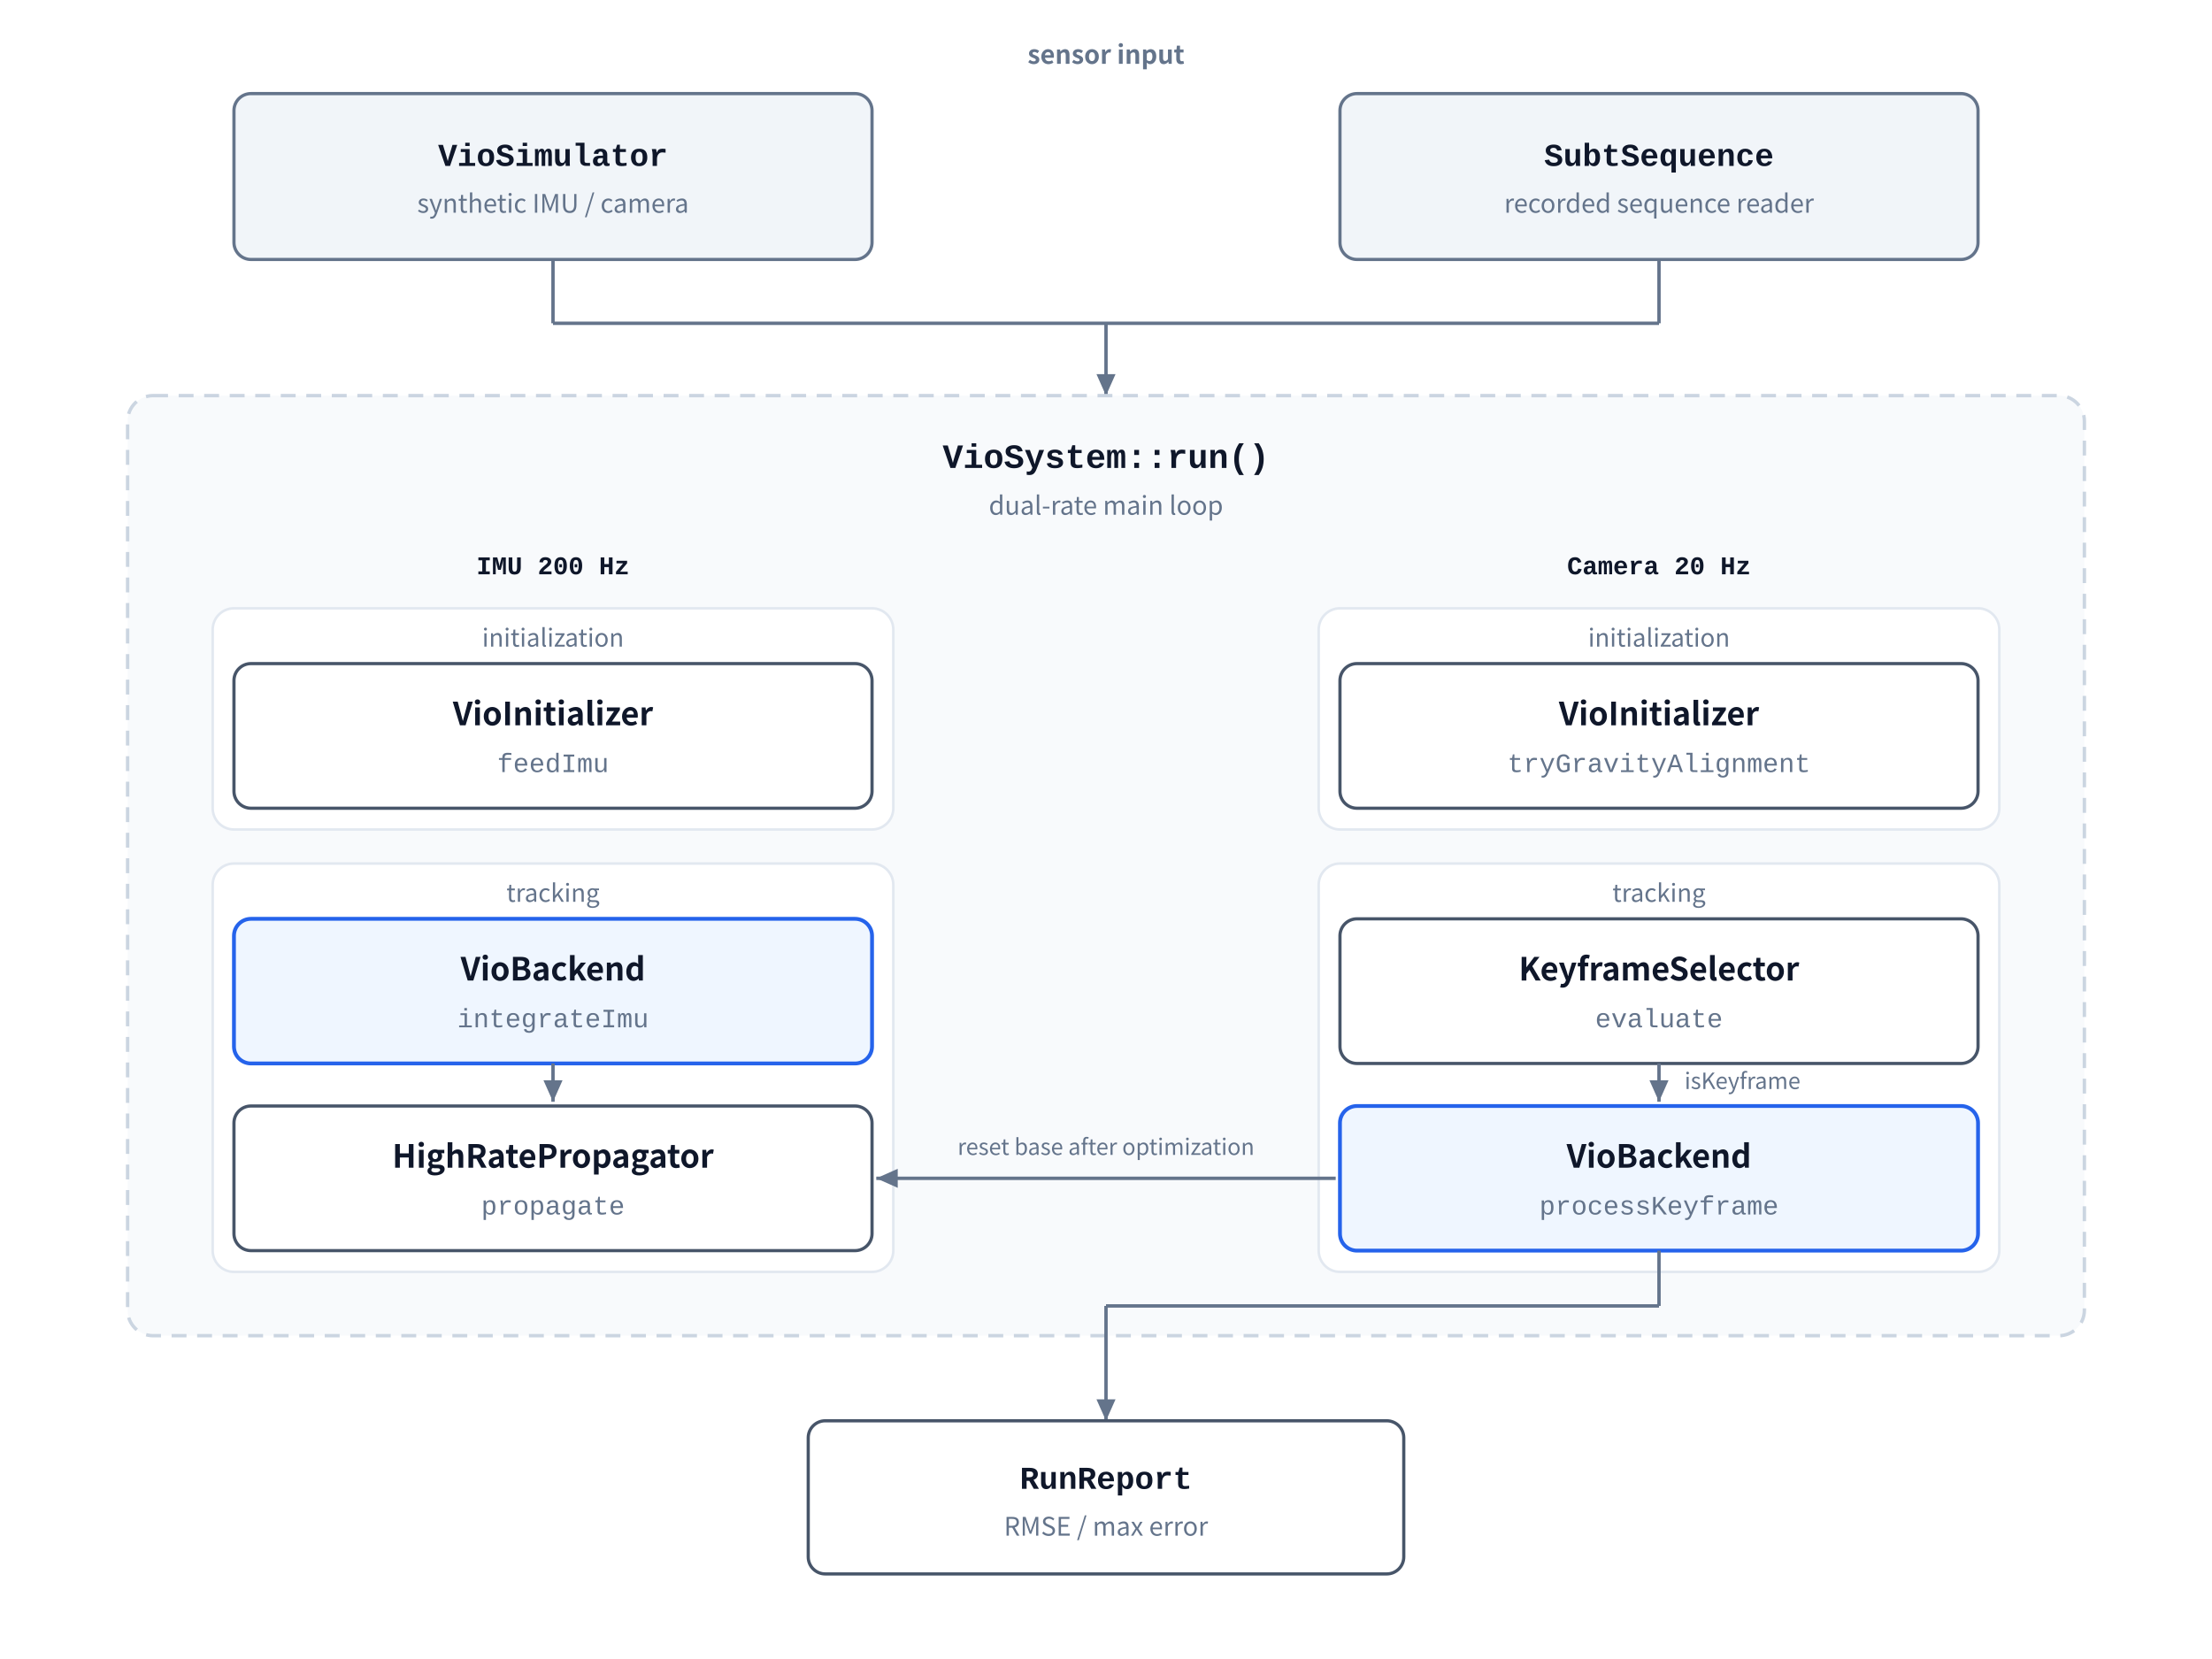
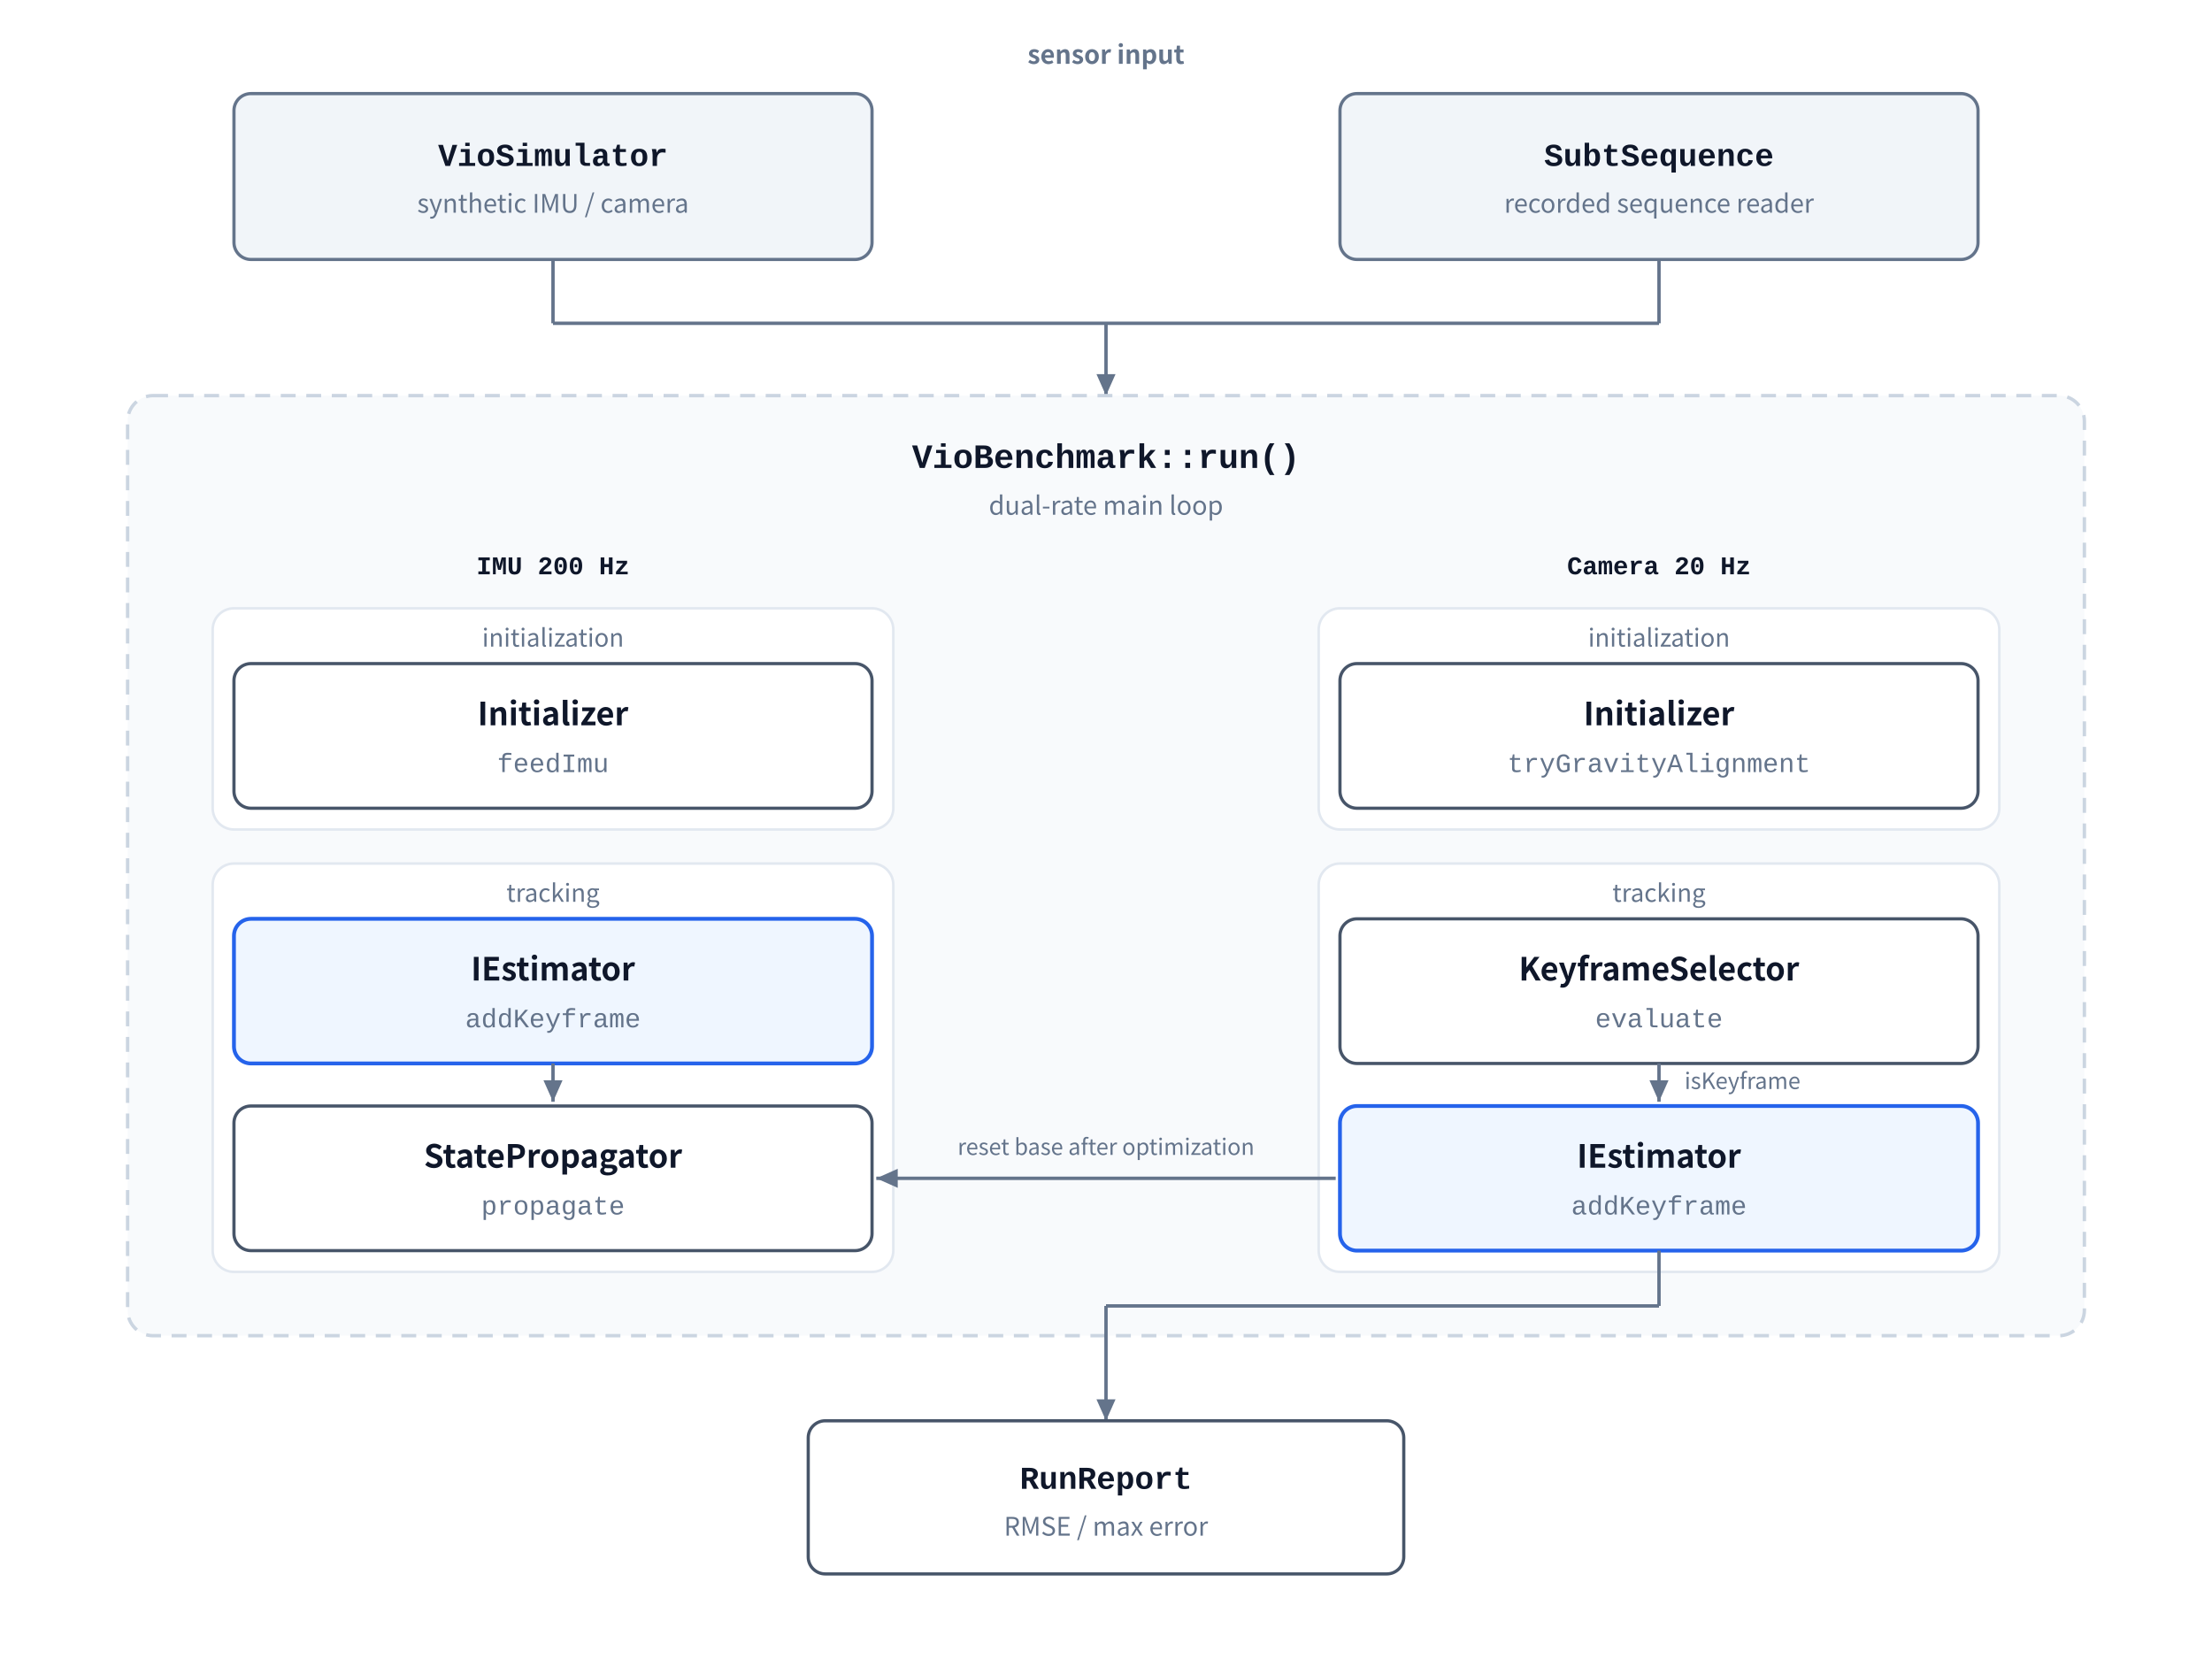
<svg xmlns="http://www.w3.org/2000/svg" width="1040" height="780" viewBox="0 0 1040 780" role="img" aria-label="myslam architecture">
  <defs>
    <marker id="head" viewBox="0 0 10 10" refX="9" refY="5" markerWidth="7" markerHeight="7" orient="auto-start-reverse">
      <path d="M 0 1 L 9 5 L 0 9 z" fill="#64748b" />
    </marker>
  </defs>
  <rect width="1040" height="780" fill="#ffffff" />
  <text x="520" y="30" text-anchor="middle" font-family="'Noto Sans CJK SC','Source Han Sans SC','PingFang SC','Segoe UI',Roboto,Helvetica,Arial,sans-serif" font-size="12" font-weight="600" fill="#64748b">sensor input</text>
  <rect x="110" y="44" width="300" height="78" rx="8" fill="#f1f5f9" stroke="#64748b" stroke-width="1.5" />
  <text x="260.0" y="78" text-anchor="middle" font-family="'JetBrains Mono','SFMono-Regular',Consolas,'Liberation Mono',monospace" font-size="15" font-weight="600" fill="#0f172a">VioSimulator</text>
  <text x="260.0" y="100" text-anchor="middle" font-family="'Noto Sans CJK SC','Source Han Sans SC','PingFang SC','Segoe UI',Roboto,Helvetica,Arial,sans-serif" font-size="12" font-weight="400" fill="#64748b">synthetic IMU / camera</text>
  <rect x="630" y="44" width="300" height="78" rx="8" fill="#f1f5f9" stroke="#64748b" stroke-width="1.5" />
  <text x="780.0" y="78" text-anchor="middle" font-family="'JetBrains Mono','SFMono-Regular',Consolas,'Liberation Mono',monospace" font-size="15" font-weight="600" fill="#0f172a">SubtSequence</text>
  <text x="780.0" y="100" text-anchor="middle" font-family="'Noto Sans CJK SC','Source Han Sans SC','PingFang SC','Segoe UI',Roboto,Helvetica,Arial,sans-serif" font-size="12" font-weight="400" fill="#64748b">recorded sequence reader</text>
  <path d="M 260 122 L 260 152" fill="none" stroke="#64748b" stroke-width="1.6" />
  <path d="M 780 122 L 780 152" fill="none" stroke="#64748b" stroke-width="1.6" />
  <path d="M 260 152 L 780 152" fill="none" stroke="#64748b" stroke-width="1.6" />
  <path d="M 520 152 L 520 186" fill="none" stroke="#64748b" stroke-width="1.6" marker-end="url(#head)" />
  <rect x="60" y="186" width="920" height="442" rx="12" fill="#f8fafc" stroke="#cbd5e1" stroke-width="1.6" stroke-dasharray="7 5" />
-   <text x="520" y="220" text-anchor="middle" font-family="'JetBrains Mono','SFMono-Regular',Consolas,'Liberation Mono',monospace" font-size="16" font-weight="600" fill="#0f172a">VioSystem::run()</text>
+   <text x="520" y="220" text-anchor="middle" font-family="'JetBrains Mono','SFMono-Regular',Consolas,'Liberation Mono',monospace" font-size="16" font-weight="600" fill="#0f172a">VioBenchmark::run()</text>
  <text x="520" y="242" text-anchor="middle" font-family="'Noto Sans CJK SC','Source Han Sans SC','PingFang SC','Segoe UI',Roboto,Helvetica,Arial,sans-serif" font-size="12" font-weight="400" fill="#64748b">dual-rate main loop</text>
  <text x="260" y="270" text-anchor="middle" font-family="'JetBrains Mono','SFMono-Regular',Consolas,'Liberation Mono',monospace" font-size="12" font-weight="600" fill="#0f172a">IMU 200 Hz</text>
  <text x="780" y="270" text-anchor="middle" font-family="'JetBrains Mono','SFMono-Regular',Consolas,'Liberation Mono',monospace" font-size="12" font-weight="600" fill="#0f172a">Camera 20 Hz</text>
  <rect x="100" y="286" width="320" height="104" rx="10" fill="#ffffff" stroke="#e2e8f0" stroke-width="1.2" />
  <text x="260.0" y="304" text-anchor="middle" font-family="'Noto Sans CJK SC','Source Han Sans SC','PingFang SC','Segoe UI',Roboto,Helvetica,Arial,sans-serif" font-size="11.5" fill="#64748b">initialization</text>
  <rect x="100" y="406" width="320" height="192" rx="10" fill="#ffffff" stroke="#e2e8f0" stroke-width="1.2" />
  <text x="260.0" y="424" text-anchor="middle" font-family="'Noto Sans CJK SC','Source Han Sans SC','PingFang SC','Segoe UI',Roboto,Helvetica,Arial,sans-serif" font-size="11.5" fill="#64748b">tracking</text>
  <rect x="110" y="312" width="300" height="68" rx="8" fill="#ffffff" stroke="#475569" stroke-width="1.5" />
-   <text x="260.0" y="341.0" text-anchor="middle" font-family="'Noto Sans CJK SC','Source Han Sans SC','PingFang SC','Segoe UI',Roboto,Helvetica,Arial,sans-serif" font-size="15" font-weight="600" fill="#0f172a">VioInitializer</text>
+   <text x="260.0" y="341.0" text-anchor="middle" font-family="'Noto Sans CJK SC','Source Han Sans SC','PingFang SC','Segoe UI',Roboto,Helvetica,Arial,sans-serif" font-size="15" font-weight="600" fill="#0f172a">Initializer</text>
  <text x="260.0" y="363.0" text-anchor="middle" font-family="'JetBrains Mono','SFMono-Regular',Consolas,'Liberation Mono',monospace" font-size="12.5" fill="#64748b">feedImu</text>
  <rect x="110" y="432" width="300" height="68" rx="8" fill="#eff6ff" stroke="#2563eb" stroke-width="1.8" />
-   <text x="260.0" y="461.0" text-anchor="middle" font-family="'Noto Sans CJK SC','Source Han Sans SC','PingFang SC','Segoe UI',Roboto,Helvetica,Arial,sans-serif" font-size="15" font-weight="600" fill="#0f172a">VioBackend</text>
-   <text x="260.0" y="483.0" text-anchor="middle" font-family="'JetBrains Mono','SFMono-Regular',Consolas,'Liberation Mono',monospace" font-size="12.5" fill="#64748b">integrateImu</text>
+   <text x="260.0" y="461.0" text-anchor="middle" font-family="'Noto Sans CJK SC','Source Han Sans SC','PingFang SC','Segoe UI',Roboto,Helvetica,Arial,sans-serif" font-size="15" font-weight="600" fill="#0f172a">IEstimator</text>
+   <text x="260.0" y="483.0" text-anchor="middle" font-family="'JetBrains Mono','SFMono-Regular',Consolas,'Liberation Mono',monospace" font-size="12.5" fill="#64748b">addKeyframe</text>
  <rect x="110" y="520" width="300" height="68" rx="8" fill="#ffffff" stroke="#475569" stroke-width="1.5" />
-   <text x="260.0" y="549.0" text-anchor="middle" font-family="'Noto Sans CJK SC','Source Han Sans SC','PingFang SC','Segoe UI',Roboto,Helvetica,Arial,sans-serif" font-size="15" font-weight="600" fill="#0f172a">HighRatePropagator</text>
+   <text x="260.0" y="549.0" text-anchor="middle" font-family="'Noto Sans CJK SC','Source Han Sans SC','PingFang SC','Segoe UI',Roboto,Helvetica,Arial,sans-serif" font-size="15" font-weight="600" fill="#0f172a">StatePropagator</text>
  <text x="260.0" y="571.0" text-anchor="middle" font-family="'JetBrains Mono','SFMono-Regular',Consolas,'Liberation Mono',monospace" font-size="12.5" fill="#64748b">propagate</text>
  <rect x="620" y="286" width="320" height="104" rx="10" fill="#ffffff" stroke="#e2e8f0" stroke-width="1.2" />
  <text x="780.0" y="304" text-anchor="middle" font-family="'Noto Sans CJK SC','Source Han Sans SC','PingFang SC','Segoe UI',Roboto,Helvetica,Arial,sans-serif" font-size="11.5" fill="#64748b">initialization</text>
  <rect x="620" y="406" width="320" height="192" rx="10" fill="#ffffff" stroke="#e2e8f0" stroke-width="1.2" />
  <text x="780.0" y="424" text-anchor="middle" font-family="'Noto Sans CJK SC','Source Han Sans SC','PingFang SC','Segoe UI',Roboto,Helvetica,Arial,sans-serif" font-size="11.5" fill="#64748b">tracking</text>
  <rect x="630" y="312" width="300" height="68" rx="8" fill="#ffffff" stroke="#475569" stroke-width="1.5" />
-   <text x="780.0" y="341.0" text-anchor="middle" font-family="'Noto Sans CJK SC','Source Han Sans SC','PingFang SC','Segoe UI',Roboto,Helvetica,Arial,sans-serif" font-size="15" font-weight="600" fill="#0f172a">VioInitializer</text>
+   <text x="780.0" y="341.0" text-anchor="middle" font-family="'Noto Sans CJK SC','Source Han Sans SC','PingFang SC','Segoe UI',Roboto,Helvetica,Arial,sans-serif" font-size="15" font-weight="600" fill="#0f172a">Initializer</text>
  <text x="780.0" y="363.0" text-anchor="middle" font-family="'JetBrains Mono','SFMono-Regular',Consolas,'Liberation Mono',monospace" font-size="12.5" fill="#64748b">tryGravityAlignment</text>
  <rect x="630" y="432" width="300" height="68" rx="8" fill="#ffffff" stroke="#475569" stroke-width="1.5" />
  <text x="780.0" y="461.0" text-anchor="middle" font-family="'Noto Sans CJK SC','Source Han Sans SC','PingFang SC','Segoe UI',Roboto,Helvetica,Arial,sans-serif" font-size="15" font-weight="600" fill="#0f172a">KeyframeSelector</text>
  <text x="780.0" y="483.0" text-anchor="middle" font-family="'JetBrains Mono','SFMono-Regular',Consolas,'Liberation Mono',monospace" font-size="12.5" fill="#64748b">evaluate</text>
  <rect x="630" y="520" width="300" height="68" rx="8" fill="#eff6ff" stroke="#2563eb" stroke-width="1.8" />
-   <text x="780.0" y="549.0" text-anchor="middle" font-family="'Noto Sans CJK SC','Source Han Sans SC','PingFang SC','Segoe UI',Roboto,Helvetica,Arial,sans-serif" font-size="15" font-weight="600" fill="#0f172a">VioBackend</text>
-   <text x="780.0" y="571.0" text-anchor="middle" font-family="'JetBrains Mono','SFMono-Regular',Consolas,'Liberation Mono',monospace" font-size="12.5" fill="#64748b">processKeyframe</text>
+   <text x="780.0" y="549.0" text-anchor="middle" font-family="'Noto Sans CJK SC','Source Han Sans SC','PingFang SC','Segoe UI',Roboto,Helvetica,Arial,sans-serif" font-size="15" font-weight="600" fill="#0f172a">IEstimator</text>
+   <text x="780.0" y="571.0" text-anchor="middle" font-family="'JetBrains Mono','SFMono-Regular',Consolas,'Liberation Mono',monospace" font-size="12.5" fill="#64748b">addKeyframe</text>
  <path d="M 260 500 L 260 518" fill="none" stroke="#64748b" stroke-width="1.6" marker-end="url(#head)" />
  <path d="M 780 500 L 780 518" fill="none" stroke="#64748b" stroke-width="1.6" marker-end="url(#head)" />
  <text x="792" y="512" text-anchor="start" font-family="'Noto Sans CJK SC','Source Han Sans SC','PingFang SC','Segoe UI',Roboto,Helvetica,Arial,sans-serif" font-size="10.5" font-weight="400" fill="#64748b">isKeyframe</text>
  <path d="M 628 554 L 412 554" fill="none" stroke="#64748b" stroke-width="1.6" marker-end="url(#head)" />
  <text x="520" y="543" text-anchor="middle" font-family="'Noto Sans CJK SC','Source Han Sans SC','PingFang SC','Segoe UI',Roboto,Helvetica,Arial,sans-serif" font-size="10.5" font-weight="400" fill="#64748b">reset base after optimization</text>
  <path d="M 780 588 L 780 614" fill="none" stroke="#64748b" stroke-width="1.6" />
  <path d="M 780 614 L 520 614" fill="none" stroke="#64748b" stroke-width="1.6" />
  <path d="M 520 614 L 520 668" fill="none" stroke="#64748b" stroke-width="1.6" marker-end="url(#head)" />
  <rect x="380.0" y="668" width="280" height="72" rx="8" fill="#ffffff" stroke="#475569" stroke-width="1.5" />
  <text x="520" y="700" text-anchor="middle" font-family="'JetBrains Mono','SFMono-Regular',Consolas,'Liberation Mono',monospace" font-size="15" font-weight="600" fill="#0f172a">RunReport</text>
  <text x="520" y="722" text-anchor="middle" font-family="'Noto Sans CJK SC','Source Han Sans SC','PingFang SC','Segoe UI',Roboto,Helvetica,Arial,sans-serif" font-size="12" font-weight="400" fill="#64748b">RMSE / max error</text>
</svg>
